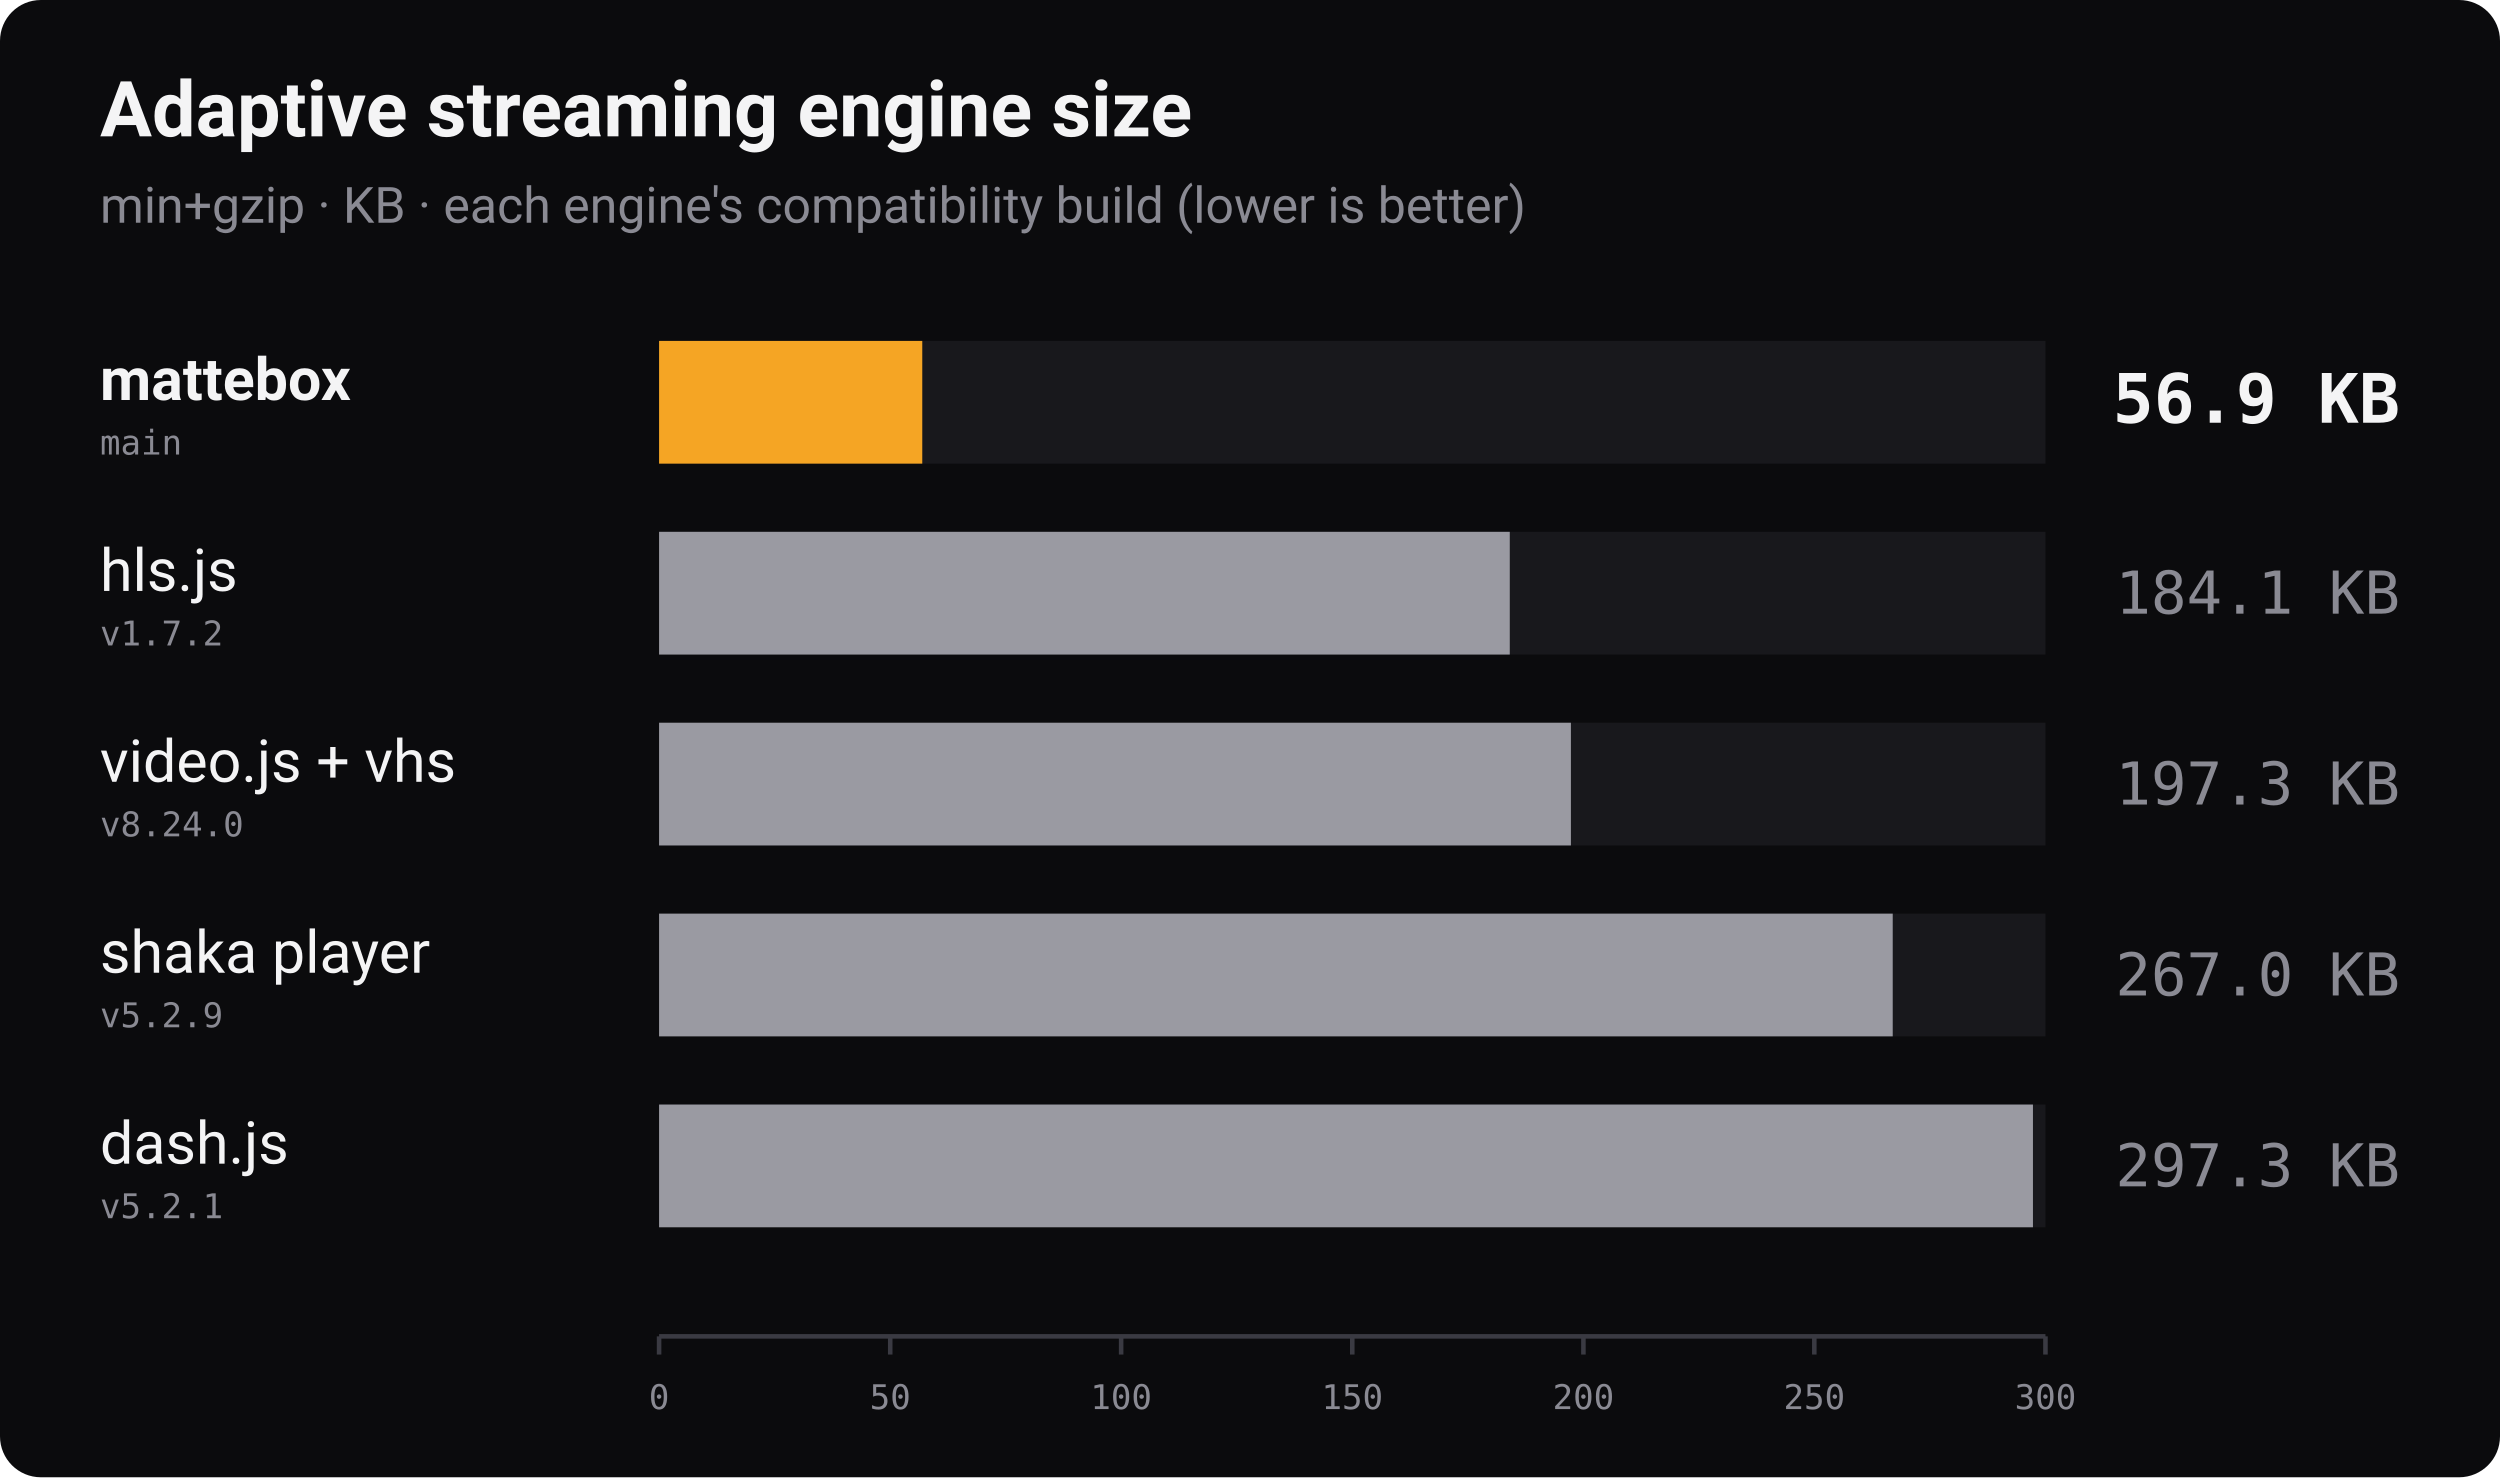
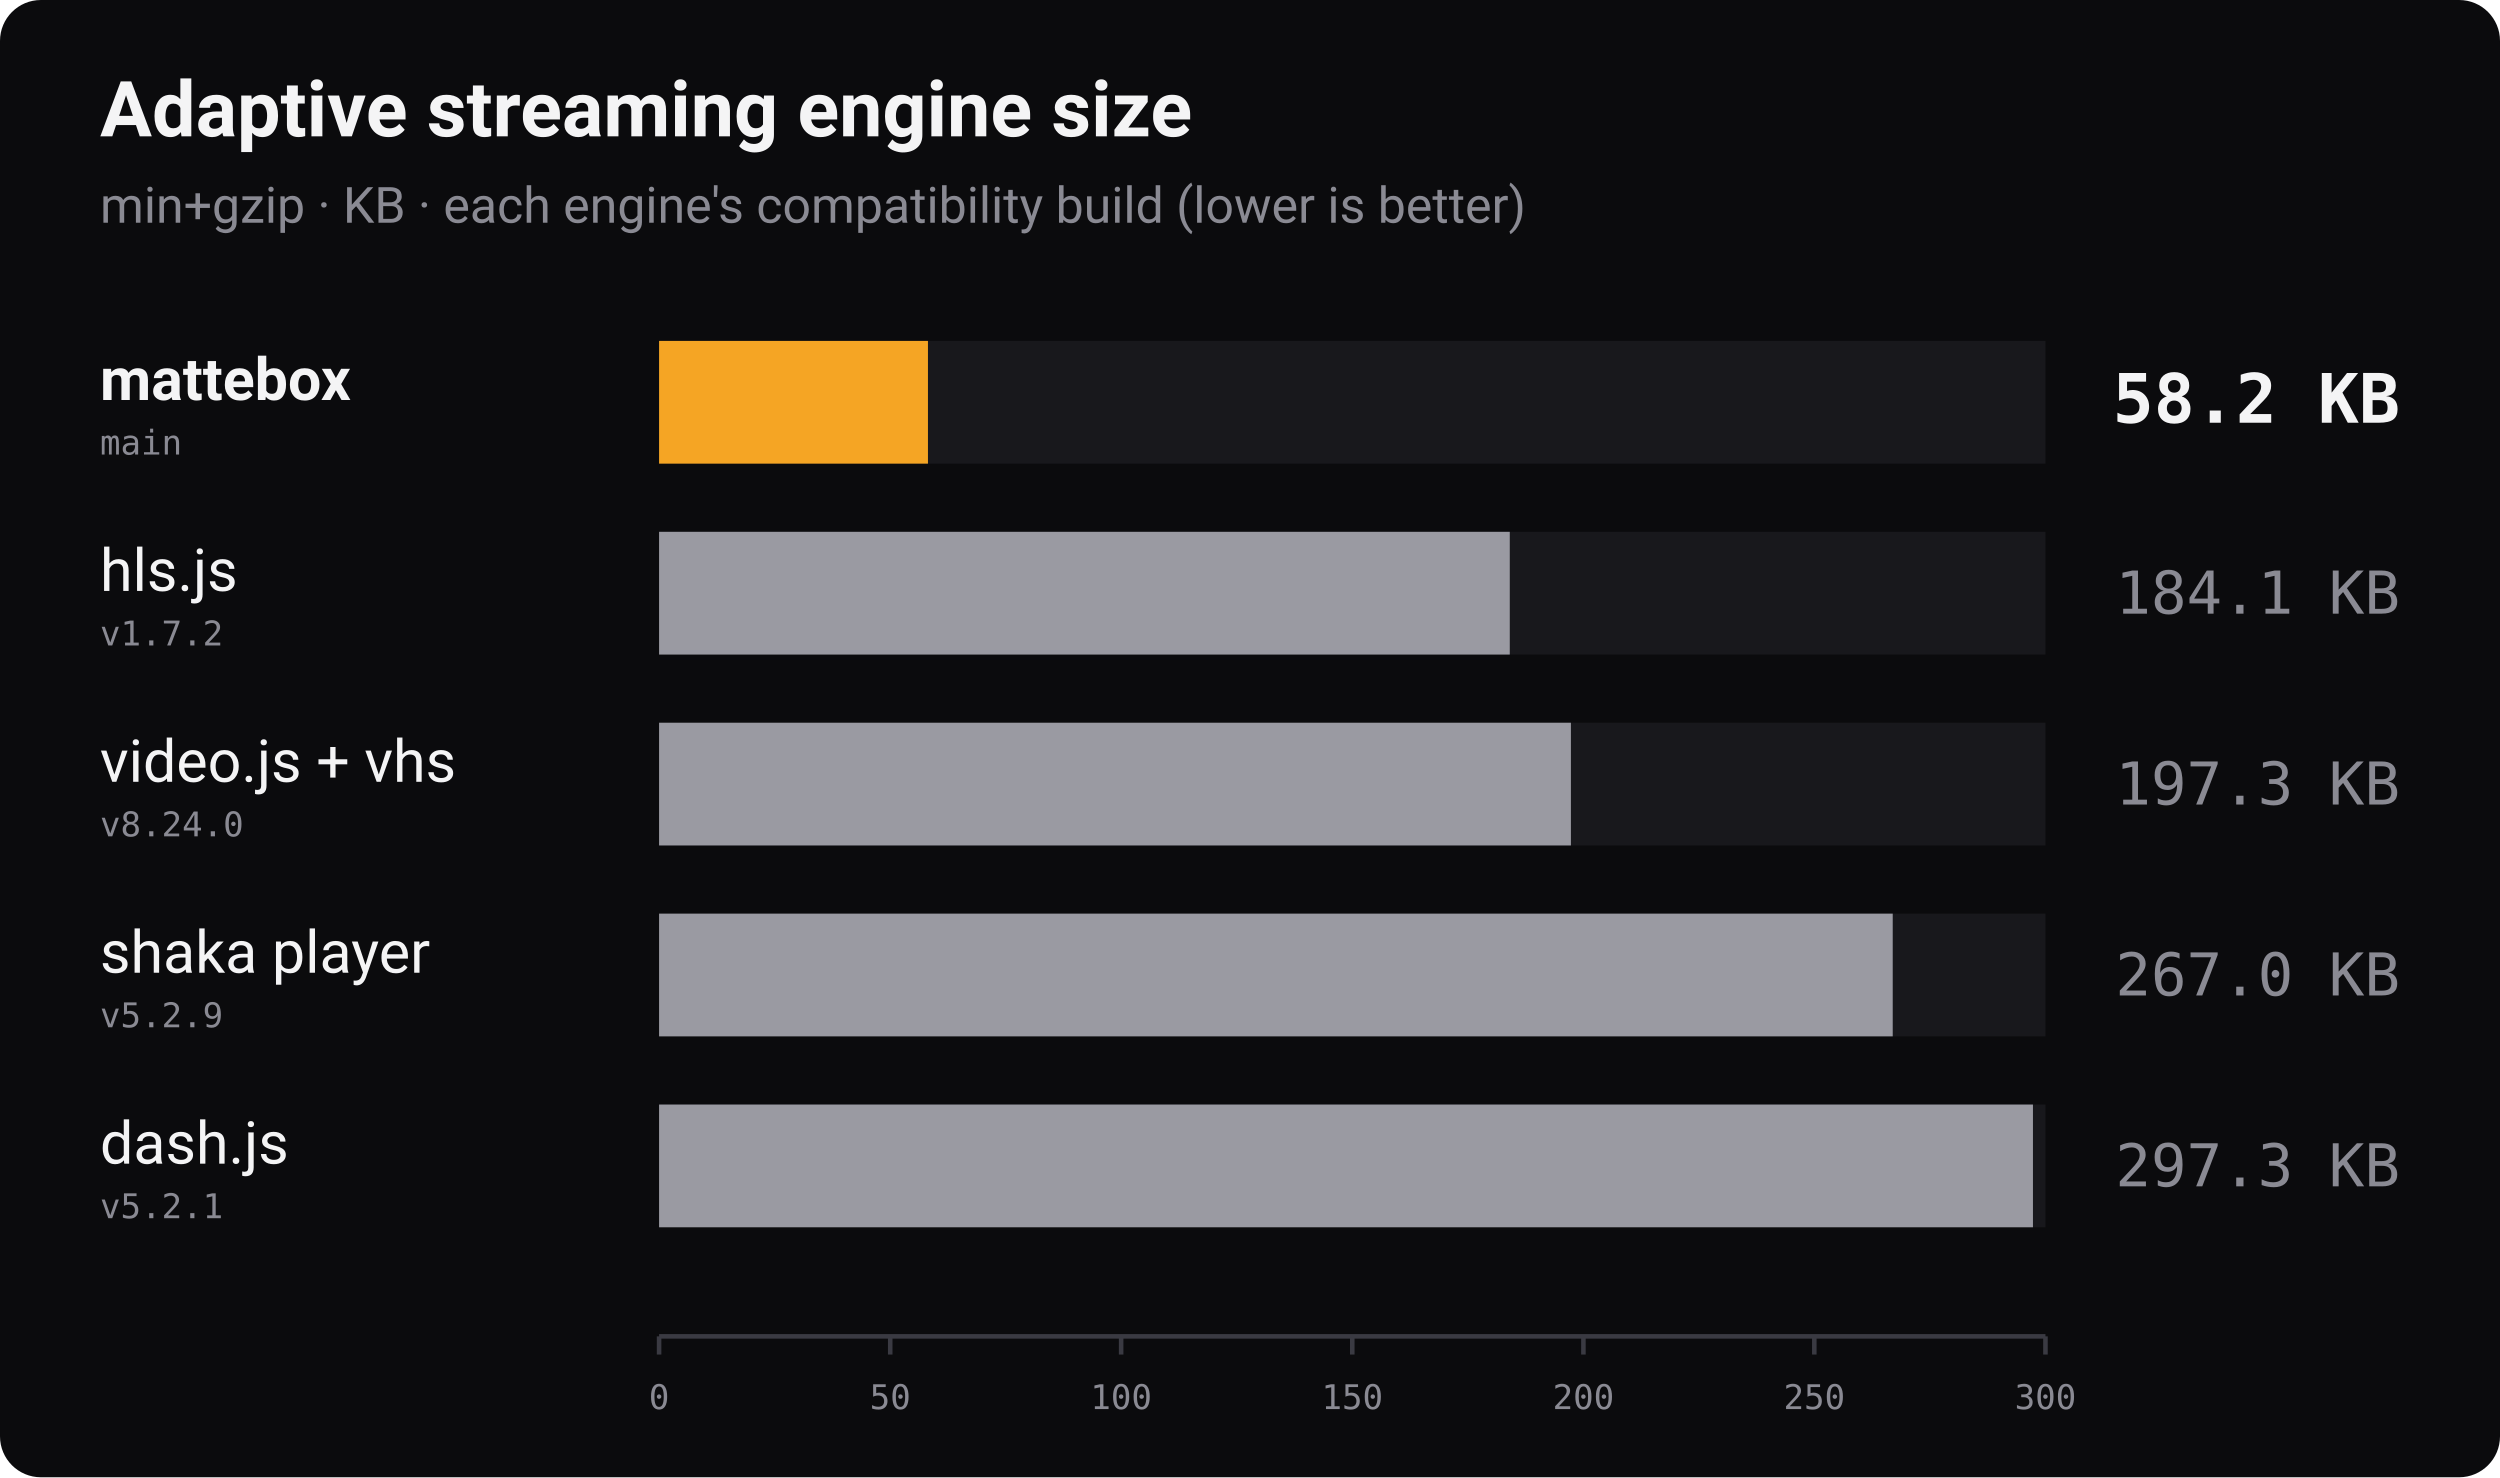
<svg xmlns="http://www.w3.org/2000/svg" width="1100" height="650" viewBox="0 0 1100 650" role="img" aria-label="Bundle size of adaptive streaming players, min+gzip, lower is better">
  <rect width="1100" height="650" rx="18" fill="#0b0b0d" />
  <text x="44" y="60" font-family="-apple-system, 'Segoe UI', Roboto, Helvetica, Arial, sans-serif" font-size="34" font-weight="700" fill="#f4f4f5">Adaptive streaming engine size</text>
  <text x="44" y="98" font-family="-apple-system, 'Segoe UI', Roboto, Helvetica, Arial, sans-serif" font-size="22" fill="#8a8a93">min+gzip · KB · each engine's compatibility build (lower is better)</text>
  <text x="44" y="176" font-family="-apple-system, 'Segoe UI', Roboto, Helvetica, Arial, sans-serif" font-size="26" font-weight="700" fill="#f4f4f5">mattebox</text>
  <text x="44" y="200" font-family="ui-monospace, 'SF Mono', Menlo, Consolas, monospace" font-size="15" fill="#8a8a93">main</text>
  <rect x="290" y="150" width="610" height="54" fill="#18181c" />
-   <rect x="290" y="150" width="115.8" height="54" fill="#f5a524" />
-   <text x="1056" y="186" text-anchor="end" font-family="ui-monospace, 'SF Mono', Menlo, Consolas, monospace" font-size="30" font-weight="700" fill="#f4f4f5">56.9 KB</text>
+   <rect x="290" y="150" width="118.3" height="54" fill="#f5a524" />
+   <text x="1056" y="186" text-anchor="end" font-family="ui-monospace, 'SF Mono', Menlo, Consolas, monospace" font-size="30" font-weight="700" fill="#f4f4f5">58.2 KB</text>
  <text x="44" y="260" font-family="-apple-system, 'Segoe UI', Roboto, Helvetica, Arial, sans-serif" font-size="26" font-weight="400" fill="#f4f4f5">hls.js</text>
  <text x="44" y="284" font-family="ui-monospace, 'SF Mono', Menlo, Consolas, monospace" font-size="15" fill="#8a8a93">v1.7.2</text>
  <rect x="290" y="234" width="610" height="54" fill="#18181c" />
  <rect x="290" y="234" width="374.3" height="54" fill="#9a9aa2" />
  <text x="1056" y="270" text-anchor="end" font-family="ui-monospace, 'SF Mono', Menlo, Consolas, monospace" font-size="26" font-weight="400" fill="#8a8a93">184.1 KB</text>
  <text x="44" y="344" font-family="-apple-system, 'Segoe UI', Roboto, Helvetica, Arial, sans-serif" font-size="26" font-weight="400" fill="#f4f4f5">video.js + vhs</text>
  <text x="44" y="368" font-family="ui-monospace, 'SF Mono', Menlo, Consolas, monospace" font-size="15" fill="#8a8a93">v8.24.0</text>
  <rect x="290" y="318" width="610" height="54" fill="#18181c" />
  <rect x="290" y="318" width="401.2" height="54" fill="#9a9aa2" />
  <text x="1056" y="354" text-anchor="end" font-family="ui-monospace, 'SF Mono', Menlo, Consolas, monospace" font-size="26" font-weight="400" fill="#8a8a93">197.3 KB</text>
  <text x="44" y="428" font-family="-apple-system, 'Segoe UI', Roboto, Helvetica, Arial, sans-serif" font-size="26" font-weight="400" fill="#f4f4f5">shaka player</text>
  <text x="44" y="452" font-family="ui-monospace, 'SF Mono', Menlo, Consolas, monospace" font-size="15" fill="#8a8a93">v5.2.9</text>
  <rect x="290" y="402" width="610" height="54" fill="#18181c" />
  <rect x="290" y="402" width="542.8" height="54" fill="#9a9aa2" />
  <text x="1056" y="438" text-anchor="end" font-family="ui-monospace, 'SF Mono', Menlo, Consolas, monospace" font-size="26" font-weight="400" fill="#8a8a93">267.0 KB</text>
  <text x="44" y="512" font-family="-apple-system, 'Segoe UI', Roboto, Helvetica, Arial, sans-serif" font-size="26" font-weight="400" fill="#f4f4f5">dash.js</text>
  <text x="44" y="536" font-family="ui-monospace, 'SF Mono', Menlo, Consolas, monospace" font-size="15" fill="#8a8a93">v5.2.1</text>
  <rect x="290" y="486" width="610" height="54" fill="#18181c" />
  <rect x="290" y="486" width="604.5" height="54" fill="#9a9aa2" />
  <text x="1056" y="522" text-anchor="end" font-family="ui-monospace, 'SF Mono', Menlo, Consolas, monospace" font-size="26" font-weight="400" fill="#8a8a93">297.3 KB</text>
  <line x1="290" y1="588" x2="900" y2="588" stroke="#3a3a42" stroke-width="2" />
  <line x1="290.0" y1="588" x2="290.0" y2="596" stroke="#3a3a42" stroke-width="2" />
  <text x="290.0" y="620" text-anchor="middle" font-family="ui-monospace, 'SF Mono', Menlo, Consolas, monospace" font-size="15" fill="#8a8a93">0</text>
  <line x1="391.7" y1="588" x2="391.7" y2="596" stroke="#3a3a42" stroke-width="2" />
  <text x="391.7" y="620" text-anchor="middle" font-family="ui-monospace, 'SF Mono', Menlo, Consolas, monospace" font-size="15" fill="#8a8a93">50</text>
  <line x1="493.3" y1="588" x2="493.3" y2="596" stroke="#3a3a42" stroke-width="2" />
  <text x="493.3" y="620" text-anchor="middle" font-family="ui-monospace, 'SF Mono', Menlo, Consolas, monospace" font-size="15" fill="#8a8a93">100</text>
  <line x1="595.0" y1="588" x2="595.0" y2="596" stroke="#3a3a42" stroke-width="2" />
  <text x="595.0" y="620" text-anchor="middle" font-family="ui-monospace, 'SF Mono', Menlo, Consolas, monospace" font-size="15" fill="#8a8a93">150</text>
  <line x1="696.7" y1="588" x2="696.7" y2="596" stroke="#3a3a42" stroke-width="2" />
  <text x="696.7" y="620" text-anchor="middle" font-family="ui-monospace, 'SF Mono', Menlo, Consolas, monospace" font-size="15" fill="#8a8a93">200</text>
  <line x1="798.3" y1="588" x2="798.3" y2="596" stroke="#3a3a42" stroke-width="2" />
  <text x="798.3" y="620" text-anchor="middle" font-family="ui-monospace, 'SF Mono', Menlo, Consolas, monospace" font-size="15" fill="#8a8a93">250</text>
  <line x1="900.0" y1="588" x2="900.0" y2="596" stroke="#3a3a42" stroke-width="2" />
  <text x="900.0" y="620" text-anchor="middle" font-family="ui-monospace, 'SF Mono', Menlo, Consolas, monospace" font-size="15" fill="#8a8a93">300</text>
</svg>
